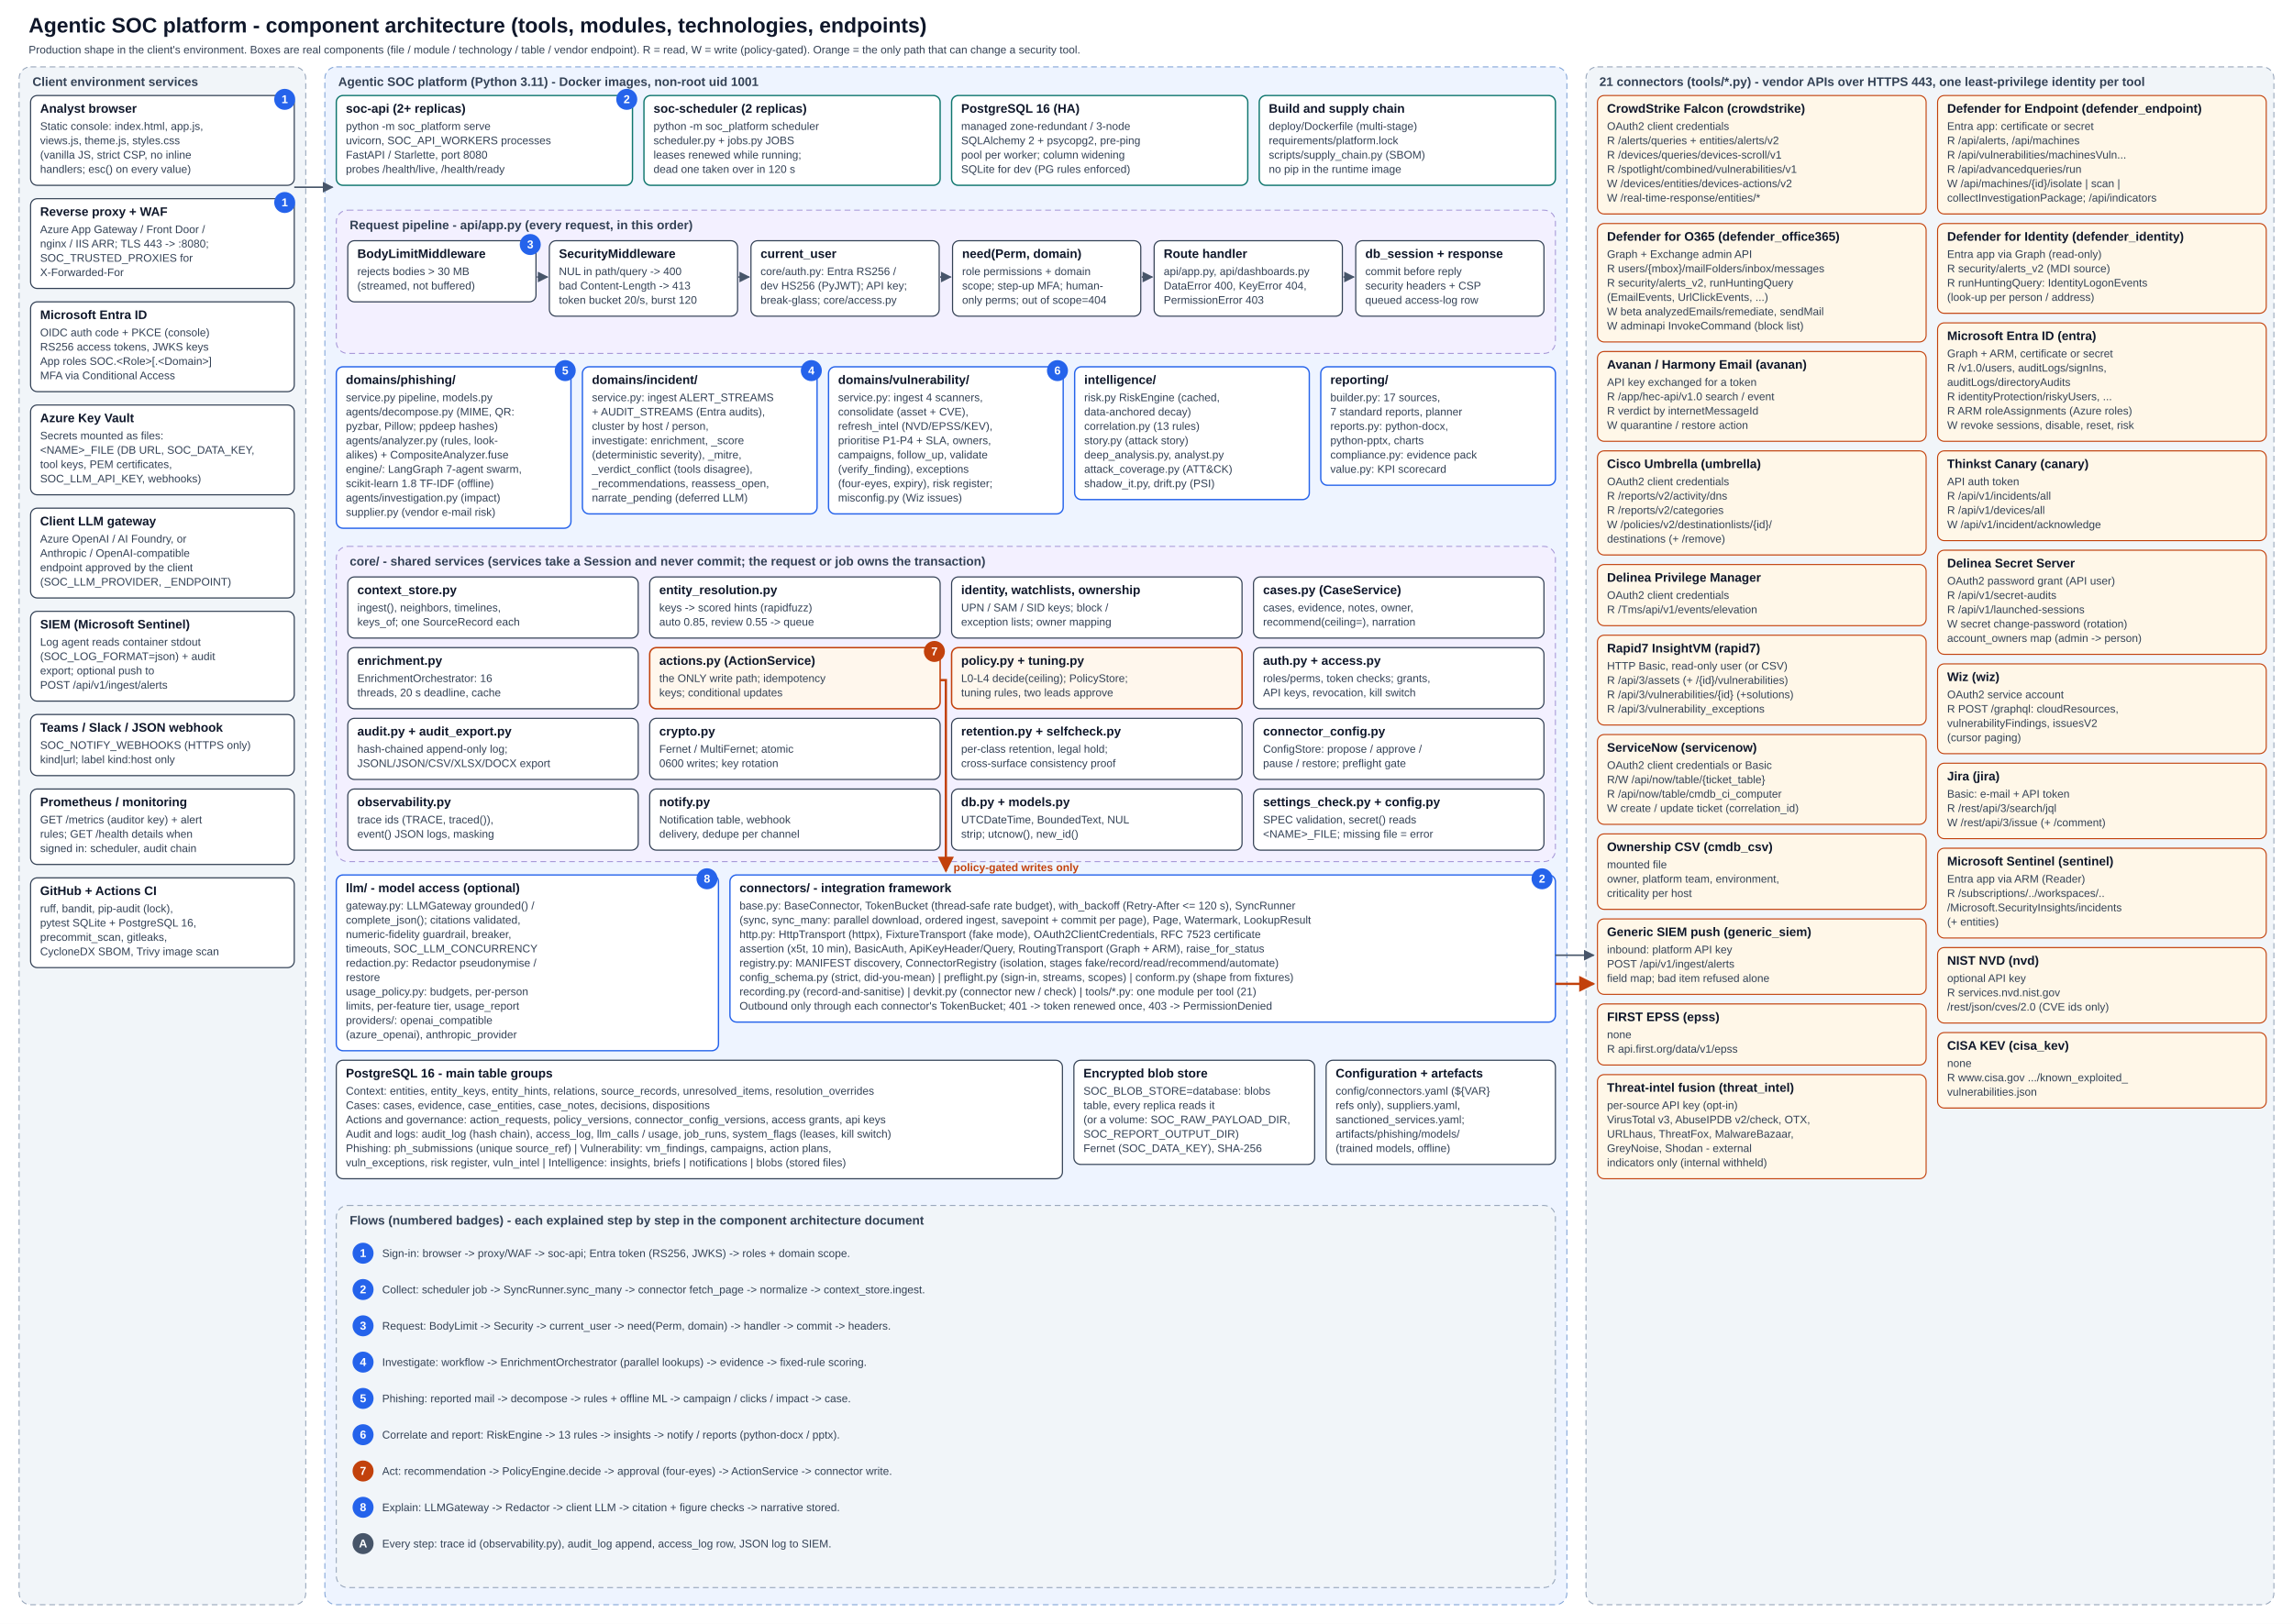
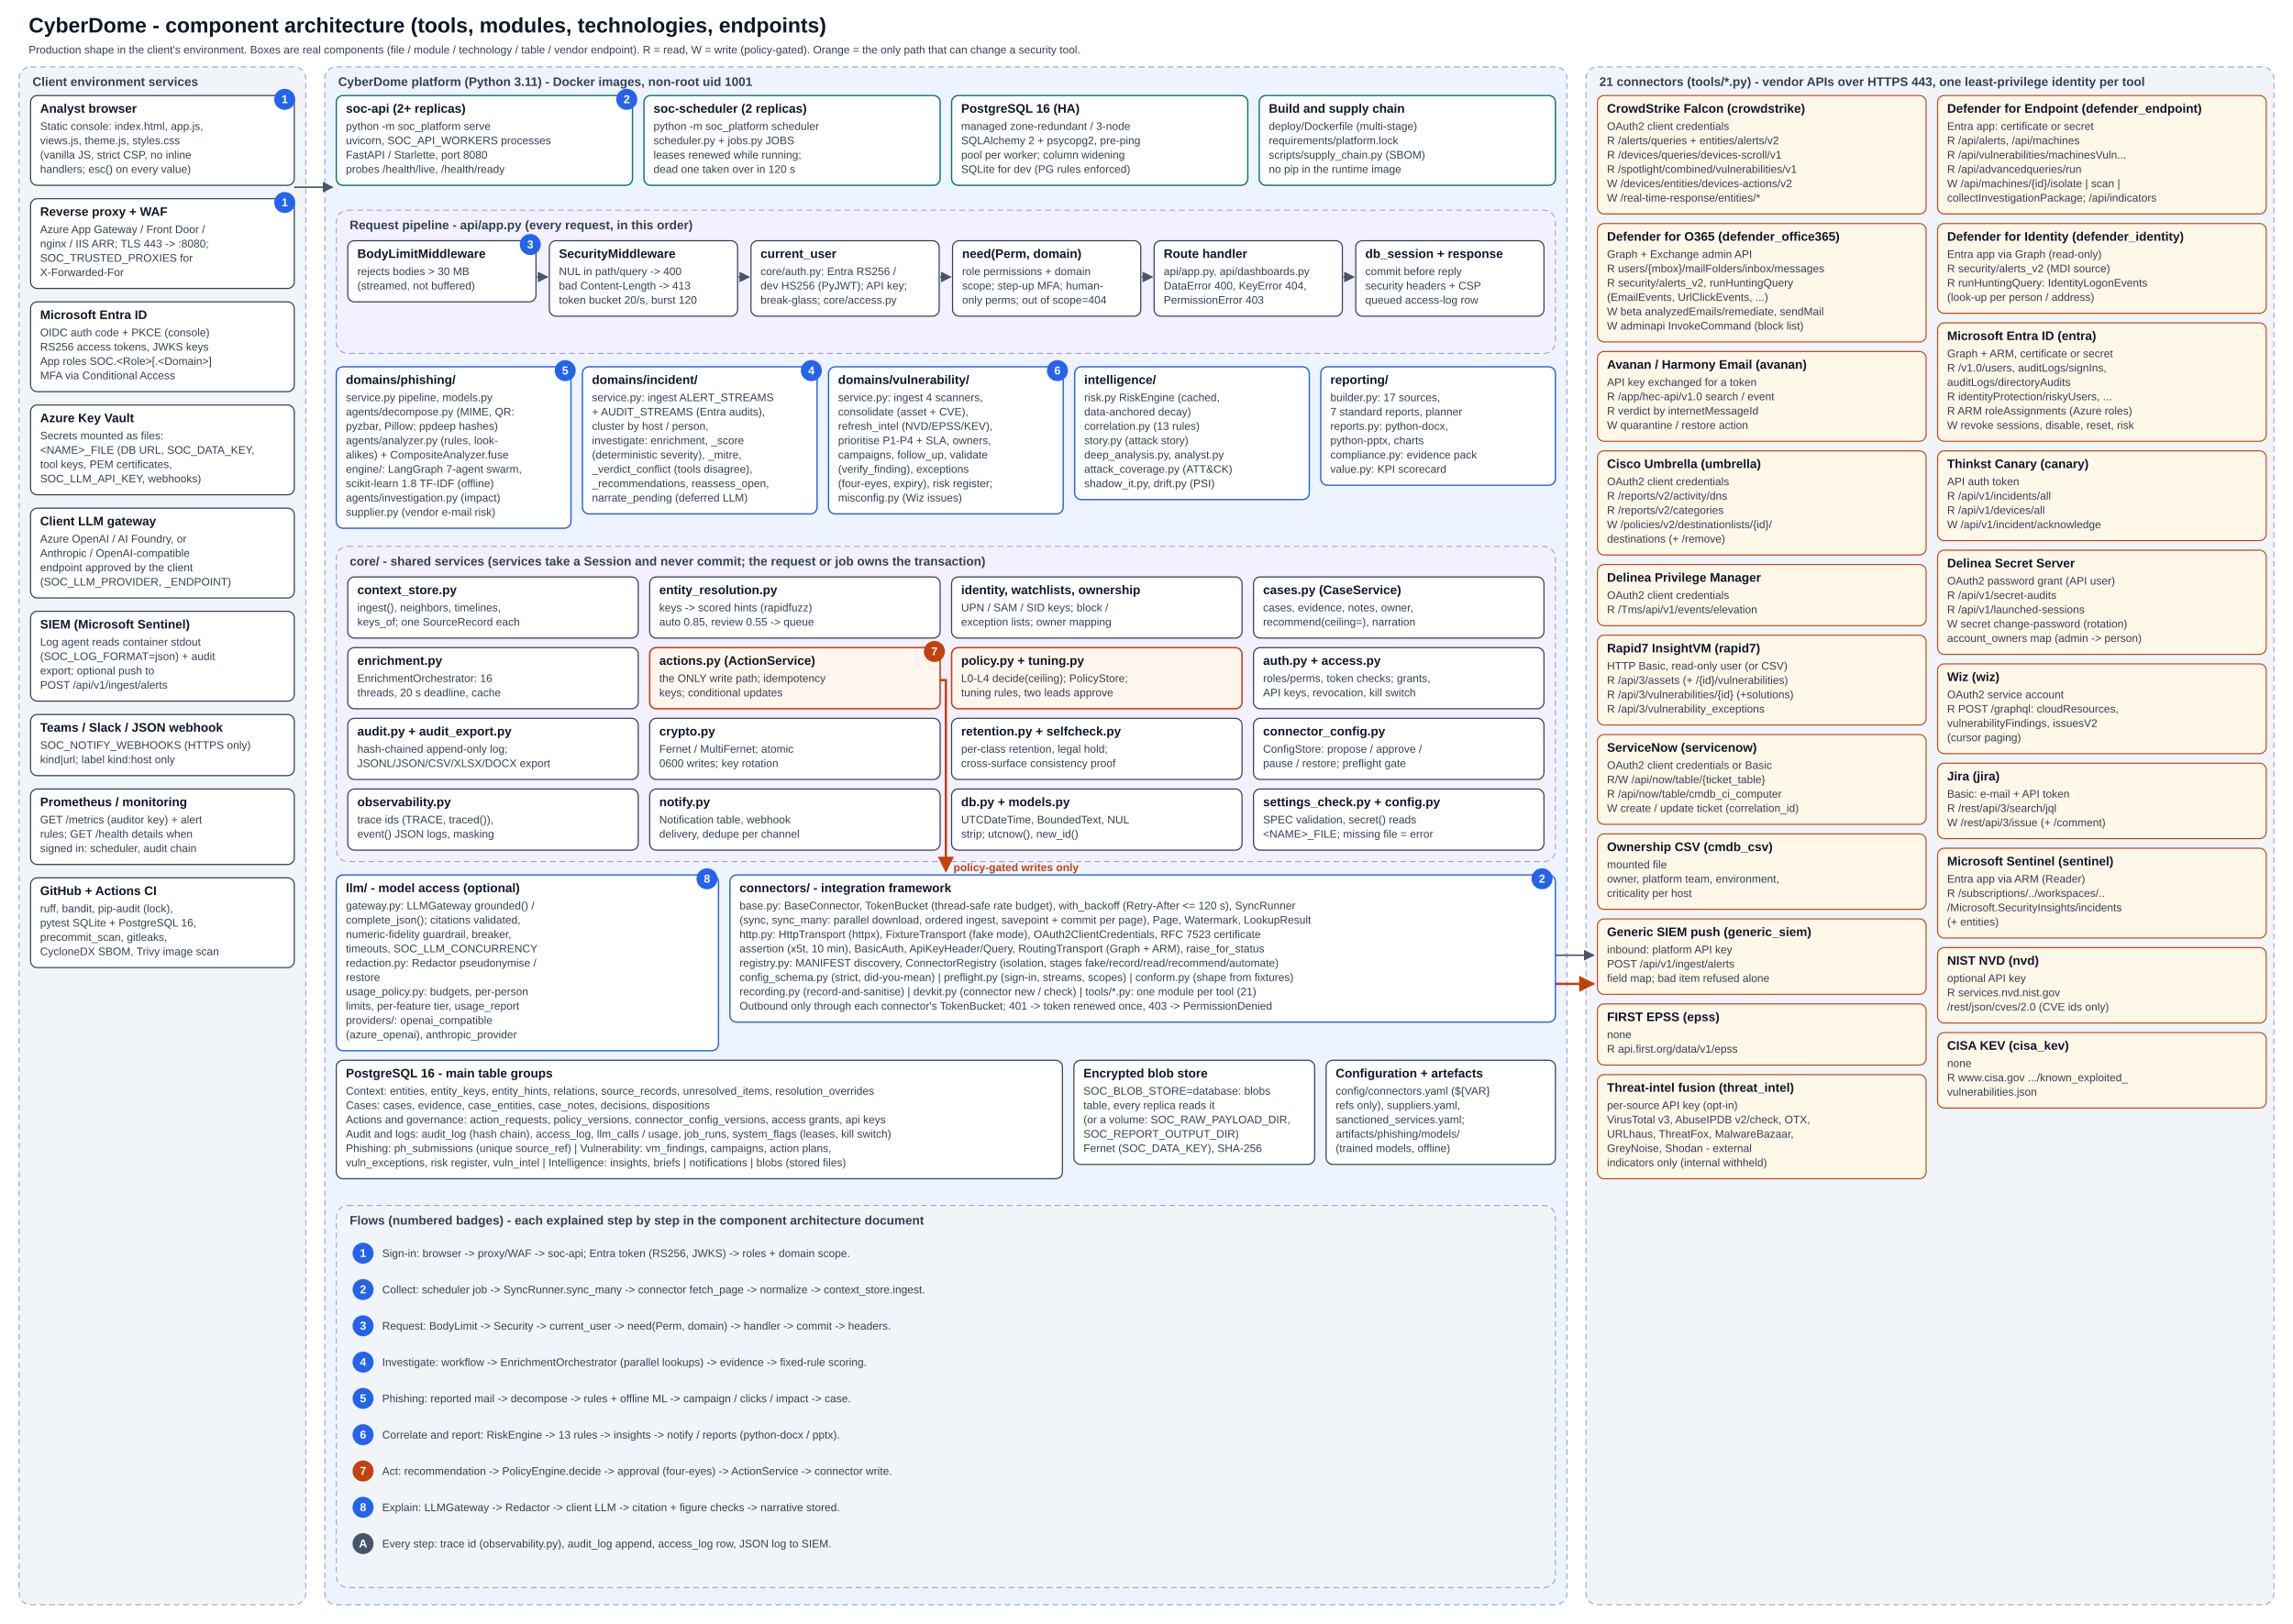
<svg xmlns="http://www.w3.org/2000/svg" viewBox="0 0 2400 1700" font-family="Segoe UI, Arial, sans-serif" font-size="14">
  <defs>
    <marker id="a" viewBox="0 0 10 10" refX="9" refY="5" markerWidth="7" markerHeight="7" orient="auto-start-reverse">
      <path d="M0,0 L10,5 L0,10 z" fill="#475569" />
    </marker>
    <marker id="w" viewBox="0 0 10 10" refX="9" refY="5" markerWidth="7" markerHeight="7" orient="auto-start-reverse">
      <path d="M0,0 L10,5 L0,10 z" fill="#c2410c" />
    </marker>
    <style>
      .zone{fill:#f1f5f9;stroke:#94a3b8;stroke-dasharray:6 4}
      .zoneb{fill:#eef4ff;stroke:#7ea2d6;stroke-dasharray:6 4}
      .zoned{fill:#f3f0ff;stroke:#a495d6;stroke-dasharray:6 4}
      .box{fill:#ffffff;stroke:#334155;stroke-width:1.2}
      .ctr{fill:#ffffff;stroke:#0f766e;stroke-width:1.4}
      .key{fill:#ffffff;stroke:#2563eb;stroke-width:1.4}
      .gov{fill:#fff7ed;stroke:#c2410c;stroke-width:1.5}
      .ext{fill:#fff7e8;stroke:#c2410c;stroke-width:1.1}
      .t{font-weight:600;fill:#0f172a;font-size:13px}
      .s{fill:#334155;font-size:11.5px}
      .m{fill:#334155;font-size:11.5px}
      .z{fill:#334155;font-weight:600;font-size:13px}
      .n{fill:#ffffff;font-weight:700;font-size:12px}
      .h{font-weight:600;fill:#0f172a}
      .line{stroke:#475569;stroke-width:1.6;fill:none;marker-end:url(#a)}
      .none{stroke:none;fill:none}
      .write{stroke:#c2410c;stroke-width:2.4;fill:none;marker-end:url(#w)}
      .lbl{fill:#1e293b;font-size:11.5px;font-weight:600}
      .wl{fill:#c2410c;font-size:11.5px;font-weight:700}
    </style>
  </defs>
  <rect width="2400" height="1700" fill="#ffffff" />
-   <text x="30" y="34" class="h" font-size="22">Agentic SOC platform - component architecture (tools, modules, technologies, endpoints)</text>
+   <text x="30" y="34" class="h" font-size="22">CyberDome - component architecture (tools, modules, technologies, endpoints)</text>
  <text x="30" y="56" class="s">Production shape in the client's environment. Boxes are real components (file / module / technology / table / vendor endpoint). R = read, W = write (policy-gated). Orange = the only path that can change a security tool.</text>
  <rect x="20" y="70" width="300" height="1610" rx="12" class="zone" />
  <text x="34" y="90" class="z">Client environment services</text>
  <rect x="32" y="100" width="276" height="94" rx="7" class="box" />
  <text x="42" y="118" class="t">Analyst browser</text>
  <text x="42" y="136" class="s">Static console: index.html, app.js,</text>
  <text x="42" y="151" class="s">views.js, theme.js, styles.css</text>
  <text x="42" y="166" class="s">(vanilla JS, strict CSP, no inline</text>
  <text x="42" y="181" class="s">handlers; esc() on every value)</text>
  <rect x="32" y="208" width="276" height="94" rx="7" class="box" />
  <text x="42" y="226" class="t">Reverse proxy + WAF</text>
  <text x="42" y="244" class="s">Azure App Gateway / Front Door /</text>
  <text x="42" y="259" class="s">nginx / IIS ARR; TLS 443 -&gt; :8080;</text>
  <text x="42" y="274" class="s">SOC_TRUSTED_PROXIES for</text>
  <text x="42" y="289" class="s">X-Forwarded-For</text>
  <rect x="32" y="316" width="276" height="94" rx="7" class="box" />
  <text x="42" y="334" class="t">Microsoft Entra ID</text>
  <text x="42" y="352" class="s">OIDC auth code + PKCE (console)</text>
  <text x="42" y="367" class="s">RS256 access tokens, JWKS keys</text>
  <text x="42" y="382" class="s">App roles SOC.&lt;Role&gt;[.&lt;Domain&gt;]</text>
  <text x="42" y="397" class="s">MFA via Conditional Access</text>
  <rect x="32" y="424" width="276" height="94" rx="7" class="box" />
  <text x="42" y="442" class="t">Azure Key Vault</text>
  <text x="42" y="460" class="s">Secrets mounted as files:</text>
  <text x="42" y="475" class="s">&lt;NAME&gt;_FILE (DB URL, SOC_DATA_KEY,</text>
  <text x="42" y="490" class="s">tool keys, PEM certificates,</text>
  <text x="42" y="505" class="s">SOC_LLM_API_KEY, webhooks)</text>
  <rect x="32" y="532" width="276" height="94" rx="7" class="box" />
  <text x="42" y="550" class="t">Client LLM gateway</text>
  <text x="42" y="568" class="s">Azure OpenAI / AI Foundry, or</text>
  <text x="42" y="583" class="s">Anthropic / OpenAI-compatible</text>
  <text x="42" y="598" class="s">endpoint approved by the client</text>
  <text x="42" y="613" class="s">(SOC_LLM_PROVIDER, _ENDPOINT)</text>
  <rect x="32" y="640" width="276" height="94" rx="7" class="box" />
  <text x="42" y="658" class="t">SIEM (Microsoft Sentinel)</text>
  <text x="42" y="676" class="s">Log agent reads container stdout</text>
  <text x="42" y="691" class="s">(SOC_LOG_FORMAT=json) + audit</text>
  <text x="42" y="706" class="s">export; optional push to</text>
  <text x="42" y="721" class="s">POST /api/v1/ingest/alerts</text>
  <rect x="32" y="748" width="276" height="64" rx="7" class="box" />
  <text x="42" y="766" class="t">Teams / Slack / JSON webhook</text>
  <text x="42" y="784" class="s">SOC_NOTIFY_WEBHOOKS (HTTPS only)</text>
  <text x="42" y="799" class="s">kind|url; label kind:host only</text>
  <rect x="32" y="826" width="276" height="79" rx="7" class="box" />
  <text x="42" y="844" class="t">Prometheus / monitoring</text>
  <text x="42" y="862" class="s">GET /metrics (auditor key) + alert</text>
  <text x="42" y="877" class="s">rules; GET /health details when</text>
  <text x="42" y="892" class="s">signed in: scheduler, audit chain</text>
  <rect x="32" y="919" width="276" height="94" rx="7" class="box" />
  <text x="42" y="937" class="t">GitHub + Actions CI</text>
  <text x="42" y="955" class="s">ruff, bandit, pip-audit (lock),</text>
  <text x="42" y="970" class="s">pytest SQLite + PostgreSQL 16,</text>
  <text x="42" y="985" class="s">precommit_scan, gitleaks,</text>
  <text x="42" y="1000" class="s">CycloneDX SBOM, Trivy image scan</text>
  <circle cx="298" cy="104" r="11" fill="#2563eb" />
  <text x="298" y="108" class="n" text-anchor="middle">1</text>
  <circle cx="298" cy="212" r="11" fill="#2563eb" />
  <text x="298" y="216" class="n" text-anchor="middle">1</text>
  <rect x="340" y="70" width="1300" height="1610" rx="12" class="zoneb" />
-   <text x="354" y="90" class="z">Agentic SOC platform (Python 3.11) - Docker images, non-root uid 1001</text>
+   <text x="354" y="90" class="z">CyberDome platform (Python 3.11) - Docker images, non-root uid 1001</text>
  <rect x="352.0" y="100" width="310.0" height="94" rx="7" class="ctr" />
  <text x="362.0" y="118" class="t">soc-api (2+ replicas)</text>
  <text x="362.0" y="136" class="s">python -m soc_platform serve</text>
  <text x="362.0" y="151" class="s">uvicorn, SOC_API_WORKERS processes</text>
  <text x="362.0" y="166" class="s">FastAPI / Starlette, port 8080</text>
  <text x="362.0" y="181" class="s">probes /health/live, /health/ready</text>
  <rect x="674.0" y="100" width="310.0" height="94" rx="7" class="ctr" />
  <text x="684.0" y="118" class="t">soc-scheduler (2 replicas)</text>
  <text x="684.0" y="136" class="s">python -m soc_platform scheduler</text>
  <text x="684.0" y="151" class="s">scheduler.py + jobs.py JOBS</text>
  <text x="684.0" y="166" class="s">leases renewed while running;</text>
  <text x="684.0" y="181" class="s">dead one taken over in 120 s</text>
  <rect x="996.0" y="100" width="310.0" height="94" rx="7" class="ctr" />
  <text x="1006.0" y="118" class="t">PostgreSQL 16 (HA)</text>
  <text x="1006.0" y="136" class="s">managed zone-redundant / 3-node</text>
  <text x="1006.0" y="151" class="s">SQLAlchemy 2 + psycopg2, pre-ping</text>
  <text x="1006.0" y="166" class="s">pool per worker; column widening</text>
  <text x="1006.0" y="181" class="s">SQLite for dev (PG rules enforced)</text>
  <rect x="1318.0" y="100" width="310.0" height="94" rx="7" class="ctr" />
  <text x="1328.0" y="118" class="t">Build and supply chain</text>
  <text x="1328.0" y="136" class="s">deploy/Dockerfile (multi-stage)</text>
  <text x="1328.0" y="151" class="s">requirements/platform.lock</text>
  <text x="1328.0" y="166" class="s">scripts/supply_chain.py (SBOM)</text>
  <text x="1328.0" y="181" class="s">no pip in the runtime image</text>
  <circle cx="656.0" cy="104" r="11" fill="#2563eb" />
  <text x="656.0" y="108" class="n" text-anchor="middle">2</text>
  <rect x="352" y="220" width="1276" height="150" rx="12" class="zoned" />
  <text x="366" y="240" class="z">Request pipeline - api/app.py (every request, in this order)</text>
  <rect x="364.0" y="252" width="197.0" height="64" rx="7" class="box" />
  <text x="374.0" y="270" class="t">BodyLimitMiddleware</text>
  <text x="374.0" y="288" class="s">rejects bodies &gt; 30 MB</text>
  <text x="374.0" y="303" class="s">(streamed, not buffered)</text>
  <rect x="575.0" y="252" width="197.0" height="79" rx="7" class="box" />
  <text x="585.0" y="270" class="t">SecurityMiddleware</text>
  <text x="585.0" y="288" class="s">NUL in path/query -&gt; 400</text>
  <text x="585.0" y="303" class="s">bad Content-Length -&gt; 413</text>
  <text x="585.0" y="318" class="s">token bucket 20/s, burst 120</text>
  <path d="M562.0 290 H573.0" class="line" />
  <rect x="786.0" y="252" width="197.0" height="79" rx="7" class="box" />
  <text x="796.0" y="270" class="t">current_user</text>
  <text x="796.0" y="288" class="s">core/auth.py: Entra RS256 /</text>
  <text x="796.0" y="303" class="s">dev HS256 (PyJWT); API key;</text>
  <text x="796.0" y="318" class="s">break-glass; core/access.py</text>
  <path d="M773.0 290 H784.0" class="line" />
  <rect x="997.0" y="252" width="197.0" height="79" rx="7" class="box" />
  <text x="1007.0" y="270" class="t">need(Perm, domain)</text>
  <text x="1007.0" y="288" class="s">role permissions + domain</text>
  <text x="1007.0" y="303" class="s">scope; step-up MFA; human-</text>
  <text x="1007.0" y="318" class="s">only perms; out of scope=404</text>
  <path d="M984.0 290 H995.0" class="line" />
  <rect x="1208.0" y="252" width="197.0" height="79" rx="7" class="box" />
  <text x="1218.0" y="270" class="t">Route handler</text>
  <text x="1218.0" y="288" class="s">api/app.py, api/dashboards.py</text>
  <text x="1218.0" y="303" class="s">DataError 400, KeyError 404,</text>
  <text x="1218.0" y="318" class="s">PermissionError 403</text>
  <path d="M1195.0 290 H1206.0" class="line" />
  <rect x="1419.0" y="252" width="197.0" height="79" rx="7" class="box" />
  <text x="1429.0" y="270" class="t">db_session + response</text>
  <text x="1429.0" y="288" class="s">commit before reply</text>
  <text x="1429.0" y="303" class="s">security headers + CSP</text>
  <text x="1429.0" y="318" class="s">queued access-log row</text>
  <path d="M1406.0 290 H1417.0" class="line" />
  <circle cx="555.0" cy="256" r="11" fill="#2563eb" />
  <text x="555.0" y="260" class="n" text-anchor="middle">3</text>
  <rect x="352.0" y="384" width="245.6" height="169" rx="7" class="key" />
  <text x="362.0" y="402" class="t">domains/phishing/</text>
  <text x="362.0" y="420" class="s">service.py pipeline, models.py</text>
  <text x="362.0" y="435" class="s">agents/decompose.py (MIME, QR:</text>
  <text x="362.0" y="450" class="s">pyzbar, Pillow; ppdeep hashes)</text>
  <text x="362.0" y="465" class="s">agents/analyzer.py (rules, look-</text>
  <text x="362.0" y="480" class="s">alikes) + CompositeAnalyzer.fuse</text>
  <text x="362.0" y="495" class="s">engine/: LangGraph 7-agent swarm,</text>
  <text x="362.0" y="510" class="s">scikit-learn 1.8 TF-IDF (offline)</text>
  <text x="362.0" y="525" class="s">agents/investigation.py (impact)</text>
  <text x="362.0" y="540" class="s">supplier.py (vendor e-mail risk)</text>
  <rect x="609.6" y="384" width="245.6" height="154" rx="7" class="key" />
  <text x="619.6" y="402" class="t">domains/incident/</text>
  <text x="619.6" y="420" class="s">service.py: ingest ALERT_STREAMS</text>
  <text x="619.6" y="435" class="s">+ AUDIT_STREAMS (Entra audits),</text>
  <text x="619.6" y="450" class="s">cluster by host / person,</text>
  <text x="619.6" y="465" class="s">investigate: enrichment, _score</text>
  <text x="619.6" y="480" class="s">(deterministic severity), _mitre,</text>
  <text x="619.6" y="495" class="s">_verdict_conflict (tools disagree),</text>
  <text x="619.6" y="510" class="s">_recommendations, reassess_open,</text>
  <text x="619.6" y="525" class="s">narrate_pending (deferred LLM)</text>
  <rect x="867.2" y="384" width="245.6" height="154" rx="7" class="key" />
  <text x="877.2" y="402" class="t">domains/vulnerability/</text>
  <text x="877.2" y="420" class="s">service.py: ingest 4 scanners,</text>
  <text x="877.2" y="435" class="s">consolidate (asset + CVE),</text>
  <text x="877.2" y="450" class="s">refresh_intel (NVD/EPSS/KEV),</text>
  <text x="877.2" y="465" class="s">prioritise P1-P4 + SLA, owners,</text>
  <text x="877.2" y="480" class="s">campaigns, follow_up, validate</text>
  <text x="877.2" y="495" class="s">(verify_finding), exceptions</text>
  <text x="877.2" y="510" class="s">(four-eyes, expiry), risk register;</text>
  <text x="877.2" y="525" class="s">misconfig.py (Wiz issues)</text>
  <rect x="1124.8" y="384" width="245.6" height="139" rx="7" class="key" />
  <text x="1134.8" y="402" class="t">intelligence/</text>
  <text x="1134.8" y="420" class="s">risk.py RiskEngine (cached,</text>
  <text x="1134.8" y="435" class="s">data-anchored decay)</text>
  <text x="1134.8" y="450" class="s">correlation.py (13 rules)</text>
  <text x="1134.8" y="465" class="s">story.py (attack story)</text>
  <text x="1134.8" y="480" class="s">deep_analysis.py, analyst.py</text>
  <text x="1134.8" y="495" class="s">attack_coverage.py (ATT&amp;CK)</text>
  <text x="1134.8" y="510" class="s">shadow_it.py, drift.py (PSI)</text>
  <rect x="1382.4" y="384" width="245.6" height="124" rx="7" class="key" />
  <text x="1392.4" y="402" class="t">reporting/</text>
  <text x="1392.4" y="420" class="s">builder.py: 17 sources,</text>
  <text x="1392.4" y="435" class="s">7 standard reports, planner</text>
  <text x="1392.4" y="450" class="s">reports.py: python-docx,</text>
  <text x="1392.4" y="465" class="s">python-pptx, charts</text>
  <text x="1392.4" y="480" class="s">compliance.py: evidence pack</text>
  <text x="1392.4" y="495" class="s">value.py: KPI scorecard</text>
  <circle cx="591.6" cy="388" r="11" fill="#2563eb" />
  <text x="591.6" y="392" class="n" text-anchor="middle">5</text>
  <circle cx="849.2" cy="388" r="11" fill="#2563eb" />
  <text x="849.2" y="392" class="n" text-anchor="middle">4</text>
  <circle cx="1106.8" cy="388" r="11" fill="#2563eb" />
  <text x="1106.8" y="392" class="n" text-anchor="middle">6</text>
  <rect x="352" y="572" width="1276" height="330" rx="12" class="zoned" />
  <text x="366" y="592" class="z">core/ - shared services (services take a Session and never commit; the request or job owns the transaction)</text>
  <rect x="364.0" y="604" width="304.0" height="64" rx="7" class="box" />
  <text x="374.0" y="622" class="t">context_store.py</text>
  <text x="374.0" y="640" class="s">ingest(), neighbors, timelines,</text>
  <text x="374.0" y="655" class="s">keys_of; one SourceRecord each</text>
  <rect x="680.0" y="604" width="304.0" height="64" rx="7" class="box" />
  <text x="690.0" y="622" class="t">entity_resolution.py</text>
  <text x="690.0" y="640" class="s">keys -&gt; scored hints (rapidfuzz)</text>
  <text x="690.0" y="655" class="s">auto 0.85, review 0.55 -&gt; queue</text>
  <rect x="996.0" y="604" width="304.0" height="64" rx="7" class="box" />
  <text x="1006.0" y="622" class="t">identity, watchlists, ownership</text>
  <text x="1006.0" y="640" class="s">UPN / SAM / SID keys; block /</text>
  <text x="1006.0" y="655" class="s">exception lists; owner mapping</text>
  <rect x="1312.0" y="604" width="304.0" height="64" rx="7" class="box" />
  <text x="1322.0" y="622" class="t">cases.py (CaseService)</text>
  <text x="1322.0" y="640" class="s">cases, evidence, notes, owner,</text>
  <text x="1322.0" y="655" class="s">recommend(ceiling=), narration</text>
  <rect x="364.0" y="678" width="304.0" height="64" rx="7" class="box" />
  <text x="374.0" y="696" class="t">enrichment.py</text>
  <text x="374.0" y="714" class="s">EnrichmentOrchestrator: 16</text>
  <text x="374.0" y="729" class="s">threads, 20 s deadline, cache</text>
  <rect x="680.0" y="678" width="304.0" height="64" rx="7" class="gov" />
  <text x="690.0" y="696" class="t">actions.py (ActionService)</text>
  <text x="690.0" y="714" class="s">the ONLY write path; idempotency</text>
  <text x="690.0" y="729" class="s">keys; conditional updates</text>
  <rect x="996.0" y="678" width="304.0" height="64" rx="7" class="gov" />
  <text x="1006.0" y="696" class="t">policy.py + tuning.py</text>
  <text x="1006.0" y="714" class="s">L0-L4 decide(ceiling); PolicyStore;</text>
  <text x="1006.0" y="729" class="s">tuning rules, two leads approve</text>
  <rect x="1312.0" y="678" width="304.0" height="64" rx="7" class="box" />
  <text x="1322.0" y="696" class="t">auth.py + access.py</text>
  <text x="1322.0" y="714" class="s">roles/perms, token checks; grants,</text>
  <text x="1322.0" y="729" class="s">API keys, revocation, kill switch</text>
  <rect x="364.0" y="752" width="304.0" height="64" rx="7" class="box" />
  <text x="374.0" y="770" class="t">audit.py + audit_export.py</text>
  <text x="374.0" y="788" class="s">hash-chained append-only log;</text>
  <text x="374.0" y="803" class="s">JSONL/JSON/CSV/XLSX/DOCX export</text>
  <rect x="680.0" y="752" width="304.0" height="64" rx="7" class="box" />
  <text x="690.0" y="770" class="t">crypto.py</text>
  <text x="690.0" y="788" class="s">Fernet / MultiFernet; atomic</text>
  <text x="690.0" y="803" class="s">0600 writes; key rotation</text>
  <rect x="996.0" y="752" width="304.0" height="64" rx="7" class="box" />
  <text x="1006.0" y="770" class="t">retention.py + selfcheck.py</text>
  <text x="1006.0" y="788" class="s">per-class retention, legal hold;</text>
  <text x="1006.0" y="803" class="s">cross-surface consistency proof</text>
  <rect x="1312.0" y="752" width="304.0" height="64" rx="7" class="box" />
  <text x="1322.0" y="770" class="t">connector_config.py</text>
  <text x="1322.0" y="788" class="s">ConfigStore: propose / approve /</text>
  <text x="1322.0" y="803" class="s">pause / restore; preflight gate</text>
  <rect x="364.0" y="826" width="304.0" height="64" rx="7" class="box" />
  <text x="374.0" y="844" class="t">observability.py</text>
  <text x="374.0" y="862" class="s">trace ids (TRACE, traced()),</text>
  <text x="374.0" y="877" class="s">event() JSON logs, masking</text>
  <rect x="680.0" y="826" width="304.0" height="64" rx="7" class="box" />
  <text x="690.0" y="844" class="t">notify.py</text>
  <text x="690.0" y="862" class="s">Notification table, webhook</text>
  <text x="690.0" y="877" class="s">delivery, dedupe per channel</text>
  <rect x="996.0" y="826" width="304.0" height="64" rx="7" class="box" />
  <text x="1006.0" y="844" class="t">db.py + models.py</text>
  <text x="1006.0" y="862" class="s">UTCDateTime, BoundedText, NUL</text>
  <text x="1006.0" y="877" class="s">strip; utcnow(), new_id()</text>
  <rect x="1312.0" y="826" width="304.0" height="64" rx="7" class="box" />
  <text x="1322.0" y="844" class="t">settings_check.py + config.py</text>
  <text x="1322.0" y="862" class="s">SPEC validation, secret() reads</text>
  <text x="1322.0" y="877" class="s">&lt;NAME&gt;_FILE; missing file = error</text>
  <circle cx="978.0" cy="682" r="11" fill="#c2410c" />
  <text x="978.0" y="686" class="n" text-anchor="middle">7</text>
  <rect x="352" y="916" width="400" height="184" rx="7" class="key" />
  <text x="362" y="934" class="t">llm/ - model access (optional)</text>
  <text x="362" y="952" class="s">gateway.py: LLMGateway grounded() /</text>
  <text x="362" y="967" class="s">complete_json(); citations validated,</text>
  <text x="362" y="982" class="s">numeric-fidelity guardrail, breaker,</text>
  <text x="362" y="997" class="s">timeouts, SOC_LLM_CONCURRENCY</text>
  <text x="362" y="1012" class="s">redaction.py: Redactor pseudonymise /</text>
  <text x="362" y="1027" class="s">restore</text>
  <text x="362" y="1042" class="s">usage_policy.py: budgets, per-person</text>
  <text x="362" y="1057" class="s">limits, per-feature tier, usage_report</text>
  <text x="362" y="1072" class="s">providers/: openai_compatible</text>
  <text x="362" y="1087" class="s">(azure_openai), anthropic_provider</text>
  <circle cx="740" cy="920" r="11" fill="#2563eb" />
  <text x="740" y="924" class="n" text-anchor="middle">8</text>
  <rect x="764" y="916" width="864" height="154" rx="7" class="key" />
  <text x="774" y="934" class="t">connectors/ - integration framework</text>
  <text x="774" y="952" class="s">base.py: BaseConnector, TokenBucket (thread-safe rate budget), with_backoff (Retry-After &lt;= 120 s), SyncRunner</text>
  <text x="774" y="967" class="s">(sync, sync_many: parallel download, ordered ingest, savepoint + commit per page), Page, Watermark, LookupResult</text>
  <text x="774" y="982" class="s">http.py: HttpTransport (httpx), FixtureTransport (fake mode), OAuth2ClientCredentials, RFC 7523 certificate</text>
  <text x="774" y="997" class="s">assertion (x5t, 10 min), BasicAuth, ApiKeyHeader/Query, RoutingTransport (Graph + ARM), raise_for_status</text>
  <text x="774" y="1012" class="s">registry.py: MANIFEST discovery, ConnectorRegistry (isolation, stages fake/record/read/recommend/automate)</text>
  <text x="774" y="1027" class="s">config_schema.py (strict, did-you-mean) | preflight.py (sign-in, streams, scopes) | conform.py (shape from fixtures)</text>
  <text x="774" y="1042" class="s">recording.py (record-and-sanitise) | devkit.py (connector new / check) | tools/*.py: one module per tool (21)</text>
  <text x="774" y="1057" class="s">Outbound only through each connector's TokenBucket; 401 -&gt; token renewed once, 403 -&gt; PermissionDenied</text>
  <circle cx="1614" cy="920" r="11" fill="#2563eb" />
  <text x="1614" y="924" class="n" text-anchor="middle">2</text>
  <rect x="352" y="1110" width="760" height="124" rx="7" class="box" />
  <text x="362" y="1128" class="t">PostgreSQL 16 - main table groups</text>
  <text x="362" y="1146" class="s">Context: entities, entity_keys, entity_hints, relations, source_records, unresolved_items, resolution_overrides</text>
  <text x="362" y="1161" class="s">Cases: cases, evidence, case_entities, case_notes, decisions, dispositions</text>
  <text x="362" y="1176" class="s">Actions and governance: action_requests, policy_versions, connector_config_versions, access grants, api keys</text>
  <text x="362" y="1191" class="s">Audit and logs: audit_log (hash chain), access_log, llm_calls / usage, job_runs, system_flags (leases, kill switch)</text>
  <text x="362" y="1206" class="s">Phishing: ph_submissions (unique source_ref) | Vulnerability: vm_findings, campaigns, action plans,</text>
  <text x="362" y="1221" class="s">vuln_exceptions, risk register, vuln_intel | Intelligence: insights, briefs | notifications | blobs (stored files)</text>
  <rect x="1124" y="1110" width="252" height="109" rx="7" class="box" />
  <text x="1134" y="1128" class="t">Encrypted blob store</text>
  <text x="1134" y="1146" class="s">SOC_BLOB_STORE=database: blobs</text>
  <text x="1134" y="1161" class="s">table, every replica reads it</text>
  <text x="1134" y="1176" class="s">(or a volume: SOC_RAW_PAYLOAD_DIR,</text>
  <text x="1134" y="1191" class="s">SOC_REPORT_OUTPUT_DIR)</text>
  <text x="1134" y="1206" class="s">Fernet (SOC_DATA_KEY), SHA-256</text>
  <rect x="1388" y="1110" width="240" height="109" rx="7" class="box" />
  <text x="1398" y="1128" class="t">Configuration + artefacts</text>
  <text x="1398" y="1146" class="s">config/connectors.yaml (${VAR}</text>
  <text x="1398" y="1161" class="s">refs only), suppliers.yaml,</text>
  <text x="1398" y="1176" class="s">sanctioned_services.yaml;</text>
  <text x="1398" y="1191" class="s">artifacts/phishing/models/</text>
  <text x="1398" y="1206" class="s">(trained models, offline)</text>
  <rect x="352" y="1262" width="1276" height="400" rx="12" class="zone" />
  <text x="366" y="1282" class="z">Flows (numbered badges) - each explained step by step in the component architecture document</text>
  <circle cx="380" cy="1312" r="11" fill="#2563eb" />
  <text x="380" y="1316" class="n" text-anchor="middle">1</text>
  <text x="400" y="1316" class="s">Sign-in: browser -&gt; proxy/WAF -&gt; soc-api; Entra token (RS256, JWKS) -&gt; roles + domain scope.</text>
  <circle cx="380" cy="1350" r="11" fill="#2563eb" />
  <text x="380" y="1354" class="n" text-anchor="middle">2</text>
  <text x="400" y="1354" class="s">Collect: scheduler job -&gt; SyncRunner.sync_many -&gt; connector fetch_page -&gt; normalize -&gt; context_store.ingest.</text>
  <circle cx="380" cy="1388" r="11" fill="#2563eb" />
  <text x="380" y="1392" class="n" text-anchor="middle">3</text>
  <text x="400" y="1392" class="s">Request: BodyLimit -&gt; Security -&gt; current_user -&gt; need(Perm, domain) -&gt; handler -&gt; commit -&gt; headers.</text>
  <circle cx="380" cy="1426" r="11" fill="#2563eb" />
  <text x="380" y="1430" class="n" text-anchor="middle">4</text>
  <text x="400" y="1430" class="s">Investigate: workflow -&gt; EnrichmentOrchestrator (parallel lookups) -&gt; evidence -&gt; fixed-rule scoring.</text>
  <circle cx="380" cy="1464" r="11" fill="#2563eb" />
  <text x="380" y="1468" class="n" text-anchor="middle">5</text>
  <text x="400" y="1468" class="s">Phishing: reported mail -&gt; decompose -&gt; rules + offline ML -&gt; campaign / clicks / impact -&gt; case.</text>
  <circle cx="380" cy="1502" r="11" fill="#2563eb" />
  <text x="380" y="1506" class="n" text-anchor="middle">6</text>
  <text x="400" y="1506" class="s">Correlate and report: RiskEngine -&gt; 13 rules -&gt; insights -&gt; notify / reports (python-docx / pptx).</text>
  <circle cx="380" cy="1540" r="11" fill="#c2410c" />
  <text x="380" y="1544" class="n" text-anchor="middle">7</text>
  <text x="400" y="1544" class="s">Act: recommendation -&gt; PolicyEngine.decide -&gt; approval (four-eyes) -&gt; ActionService -&gt; connector write.</text>
  <circle cx="380" cy="1578" r="11" fill="#2563eb" />
  <text x="380" y="1582" class="n" text-anchor="middle">8</text>
  <text x="400" y="1582" class="s">Explain: LLMGateway -&gt; Redactor -&gt; client LLM -&gt; citation + figure checks -&gt; narrative stored.</text>
  <circle cx="380" cy="1616" r="11" fill="#475569" />
  <text x="380" y="1620" class="n" text-anchor="middle">A</text>
  <text x="400" y="1620" class="s">Every step: trace id (observability.py), audit_log append, access_log row, JSON log to SIEM.</text>
  <rect x="1660" y="70" width="720" height="1610" rx="12" class="zone" />
  <text x="1674" y="90" class="z">21 connectors (tools/*.py) - vendor APIs over HTTPS 443, one least-privilege identity per tool</text>
  <rect x="1672" y="100" width="344" height="124" rx="7" class="ext" />
  <text x="1682" y="118" class="t">CrowdStrike Falcon  (crowdstrike)</text>
  <text x="1682" y="136" class="s">OAuth2 client credentials</text>
  <text x="1682" y="151" class="s">R /alerts/queries + entities/alerts/v2</text>
  <text x="1682" y="166" class="s">R /devices/queries/devices-scroll/v1</text>
  <text x="1682" y="181" class="s">R /spotlight/combined/vulnerabilities/v1</text>
  <text x="1682" y="196" class="s">W /devices/entities/devices-actions/v2</text>
  <text x="1682" y="211" class="s">W /real-time-response/entities/*</text>
  <rect x="2028" y="100" width="344" height="124" rx="7" class="ext" />
  <text x="2038" y="118" class="t">Defender for Endpoint  (defender_endpoint)</text>
  <text x="2038" y="136" class="s">Entra app: certificate or secret</text>
  <text x="2038" y="151" class="s">R /api/alerts, /api/machines</text>
  <text x="2038" y="166" class="s">R /api/vulnerabilities/machinesVuln...</text>
  <text x="2038" y="181" class="s">R /api/advancedqueries/run</text>
  <text x="2038" y="196" class="s">W /api/machines/{id}/isolate | scan |</text>
  <text x="2038" y="211" class="s">  collectInvestigationPackage; /api/indicators</text>
  <rect x="1672" y="234" width="344" height="124" rx="7" class="ext" />
  <text x="1682" y="252" class="t">Defender for O365  (defender_office365)</text>
  <text x="1682" y="270" class="s">Graph + Exchange admin API</text>
  <text x="1682" y="285" class="s">R users/{mbox}/mailFolders/inbox/messages</text>
  <text x="1682" y="300" class="s">R security/alerts_v2, runHuntingQuery</text>
  <text x="1682" y="315" class="s">  (EmailEvents, UrlClickEvents, ...)</text>
  <text x="1682" y="330" class="s">W beta analyzedEmails/remediate, sendMail</text>
  <text x="1682" y="345" class="s">W adminapi InvokeCommand (block list)</text>
  <rect x="2028" y="234" width="344" height="94" rx="7" class="ext" />
  <text x="2038" y="252" class="t">Defender for Identity  (defender_identity)</text>
  <text x="2038" y="270" class="s">Entra app via Graph (read-only)</text>
  <text x="2038" y="285" class="s">R security/alerts_v2 (MDI source)</text>
  <text x="2038" y="300" class="s">R runHuntingQuery: IdentityLogonEvents</text>
  <text x="2038" y="315" class="s">  (look-up per person / address)</text>
  <rect x="2028" y="338" width="344" height="124" rx="7" class="ext" />
  <text x="2038" y="356" class="t">Microsoft Entra ID  (entra)</text>
  <text x="2038" y="374" class="s">Graph + ARM, certificate or secret</text>
  <text x="2038" y="389" class="s">R /v1.0/users, auditLogs/signIns,</text>
  <text x="2038" y="404" class="s">  auditLogs/directoryAudits</text>
  <text x="2038" y="419" class="s">R identityProtection/riskyUsers, ...</text>
  <text x="2038" y="434" class="s">R ARM roleAssignments (Azure roles)</text>
  <text x="2038" y="449" class="s">W revoke sessions, disable, reset, risk</text>
  <rect x="1672" y="368" width="344" height="94" rx="7" class="ext" />
  <text x="1682" y="386" class="t">Avanan / Harmony Email  (avanan)</text>
  <text x="1682" y="404" class="s">API key exchanged for a token</text>
  <text x="1682" y="419" class="s">R /app/hec-api/v1.0 search / event</text>
  <text x="1682" y="434" class="s">R verdict by internetMessageId</text>
  <text x="1682" y="449" class="s">W quarantine / restore action</text>
  <rect x="1672" y="472" width="344" height="109" rx="7" class="ext" />
  <text x="1682" y="490" class="t">Cisco Umbrella  (umbrella)</text>
  <text x="1682" y="508" class="s">OAuth2 client credentials</text>
  <text x="1682" y="523" class="s">R /reports/v2/activity/dns</text>
  <text x="1682" y="538" class="s">R /reports/v2/categories</text>
  <text x="1682" y="553" class="s">W /policies/v2/destinationlists/{id}/</text>
  <text x="1682" y="568" class="s">  destinations (+ /remove)</text>
  <rect x="2028" y="472" width="344" height="94" rx="7" class="ext" />
  <text x="2038" y="490" class="t">Thinkst Canary  (canary)</text>
  <text x="2038" y="508" class="s">API auth token</text>
  <text x="2038" y="523" class="s">R /api/v1/incidents/all</text>
  <text x="2038" y="538" class="s">R /api/v1/devices/all</text>
  <text x="2038" y="553" class="s">W /api/v1/incident/acknowledge</text>
  <rect x="2028" y="576" width="344" height="109" rx="7" class="ext" />
  <text x="2038" y="594" class="t">Delinea Secret Server</text>
  <text x="2038" y="612" class="s">OAuth2 password grant (API user)</text>
  <text x="2038" y="627" class="s">R /api/v1/secret-audits</text>
  <text x="2038" y="642" class="s">R /api/v1/launched-sessions</text>
  <text x="2038" y="657" class="s">W secret change-password (rotation)</text>
  <text x="2038" y="672" class="s">account_owners map (admin -&gt; person)</text>
  <rect x="1672" y="591" width="344" height="64" rx="7" class="ext" />
  <text x="1682" y="609" class="t">Delinea Privilege Manager</text>
  <text x="1682" y="627" class="s">OAuth2 client credentials</text>
  <text x="1682" y="642" class="s">R /Tms/api/v1/events/elevation</text>
  <rect x="1672" y="665" width="344" height="94" rx="7" class="ext" />
  <text x="1682" y="683" class="t">Rapid7 InsightVM  (rapid7)</text>
  <text x="1682" y="701" class="s">HTTP Basic, read-only user (or CSV)</text>
  <text x="1682" y="716" class="s">R /api/3/assets (+ /{id}/vulnerabilities)</text>
  <text x="1682" y="731" class="s">R /api/3/vulnerabilities/{id} (+solutions)</text>
  <text x="1682" y="746" class="s">R /api/3/vulnerability_exceptions</text>
  <rect x="2028" y="695" width="344" height="94" rx="7" class="ext" />
  <text x="2038" y="713" class="t">Wiz  (wiz)</text>
  <text x="2038" y="731" class="s">OAuth2 service account</text>
  <text x="2038" y="746" class="s">R POST /graphql: cloudResources,</text>
  <text x="2038" y="761" class="s">  vulnerabilityFindings, issuesV2</text>
  <text x="2038" y="776" class="s">  (cursor paging)</text>
  <rect x="1672" y="769" width="344" height="94" rx="7" class="ext" />
  <text x="1682" y="787" class="t">ServiceNow  (servicenow)</text>
  <text x="1682" y="805" class="s">OAuth2 client credentials or Basic</text>
  <text x="1682" y="820" class="s">R/W /api/now/table/{ticket_table}</text>
  <text x="1682" y="835" class="s">R /api/now/table/cmdb_ci_computer</text>
  <text x="1682" y="850" class="s">W create / update ticket (correlation_id)</text>
  <rect x="2028" y="799" width="344" height="79" rx="7" class="ext" />
  <text x="2038" y="817" class="t">Jira  (jira)</text>
  <text x="2038" y="835" class="s">Basic: e-mail + API token</text>
  <text x="2038" y="850" class="s">R /rest/api/3/search/jql</text>
  <text x="2038" y="865" class="s">W /rest/api/3/issue (+ /comment)</text>
  <rect x="1672" y="873" width="344" height="79" rx="7" class="ext" />
  <text x="1682" y="891" class="t">Ownership CSV  (cmdb_csv)</text>
  <text x="1682" y="909" class="s">mounted file</text>
  <text x="1682" y="924" class="s">owner, platform team, environment,</text>
  <text x="1682" y="939" class="s">criticality per host</text>
  <rect x="2028" y="888" width="344" height="94" rx="7" class="ext" />
  <text x="2038" y="906" class="t">Microsoft Sentinel  (sentinel)</text>
  <text x="2038" y="924" class="s">Entra app via ARM (Reader)</text>
  <text x="2038" y="939" class="s">R /subscriptions/../workspaces/..</text>
  <text x="2038" y="954" class="s">  /Microsoft.SecurityInsights/incidents</text>
  <text x="2038" y="969" class="s">  (+ entities)</text>
  <rect x="1672" y="962" width="344" height="79" rx="7" class="ext" />
  <text x="1682" y="980" class="t">Generic SIEM push  (generic_siem)</text>
  <text x="1682" y="998" class="s">inbound: platform API key</text>
  <text x="1682" y="1013" class="s">POST /api/v1/ingest/alerts</text>
  <text x="1682" y="1028" class="s">field map; bad item refused alone</text>
  <rect x="2028" y="992" width="344" height="79" rx="7" class="ext" />
  <text x="2038" y="1010" class="t">NIST NVD  (nvd)</text>
  <text x="2038" y="1028" class="s">optional API key</text>
  <text x="2038" y="1043" class="s">R services.nvd.nist.gov</text>
  <text x="2038" y="1058" class="s">  /rest/json/cves/2.0 (CVE ids only)</text>
  <rect x="1672" y="1051" width="344" height="64" rx="7" class="ext" />
  <text x="1682" y="1069" class="t">FIRST EPSS  (epss)</text>
  <text x="1682" y="1087" class="s">none</text>
  <text x="1682" y="1102" class="s">R api.first.org/data/v1/epss</text>
  <rect x="2028" y="1081" width="344" height="79" rx="7" class="ext" />
  <text x="2038" y="1099" class="t">CISA KEV  (cisa_kev)</text>
  <text x="2038" y="1117" class="s">none</text>
  <text x="2038" y="1132" class="s">R www.cisa.gov .../known_exploited_</text>
  <text x="2038" y="1147" class="s">  vulnerabilities.json</text>
  <rect x="1672" y="1125" width="344" height="109" rx="7" class="ext" />
  <text x="1682" y="1143" class="t">Threat-intel fusion  (threat_intel)</text>
  <text x="1682" y="1161" class="s">per-source API key (opt-in)</text>
  <text x="1682" y="1176" class="s">VirusTotal v3, AbuseIPDB v2/check, OTX,</text>
  <text x="1682" y="1191" class="s">URLhaus, ThreatFox, MalwareBazaar,</text>
  <text x="1682" y="1206" class="s">GreyNoise, Shodan - external</text>
  <text x="1682" y="1221" class="s">indicators only (internal withheld)</text>
  <path d="M308 196 H348" class="line" />
  <path d="M1628 1000 H1668" class="line" />
  <path d="M984.0 712 H990.0 V912" class="write" />
  <text x="998.0" y="912" class="wl">policy-gated writes only</text>
  <path d="M1628 1030 H1668" class="write" />
</svg>
